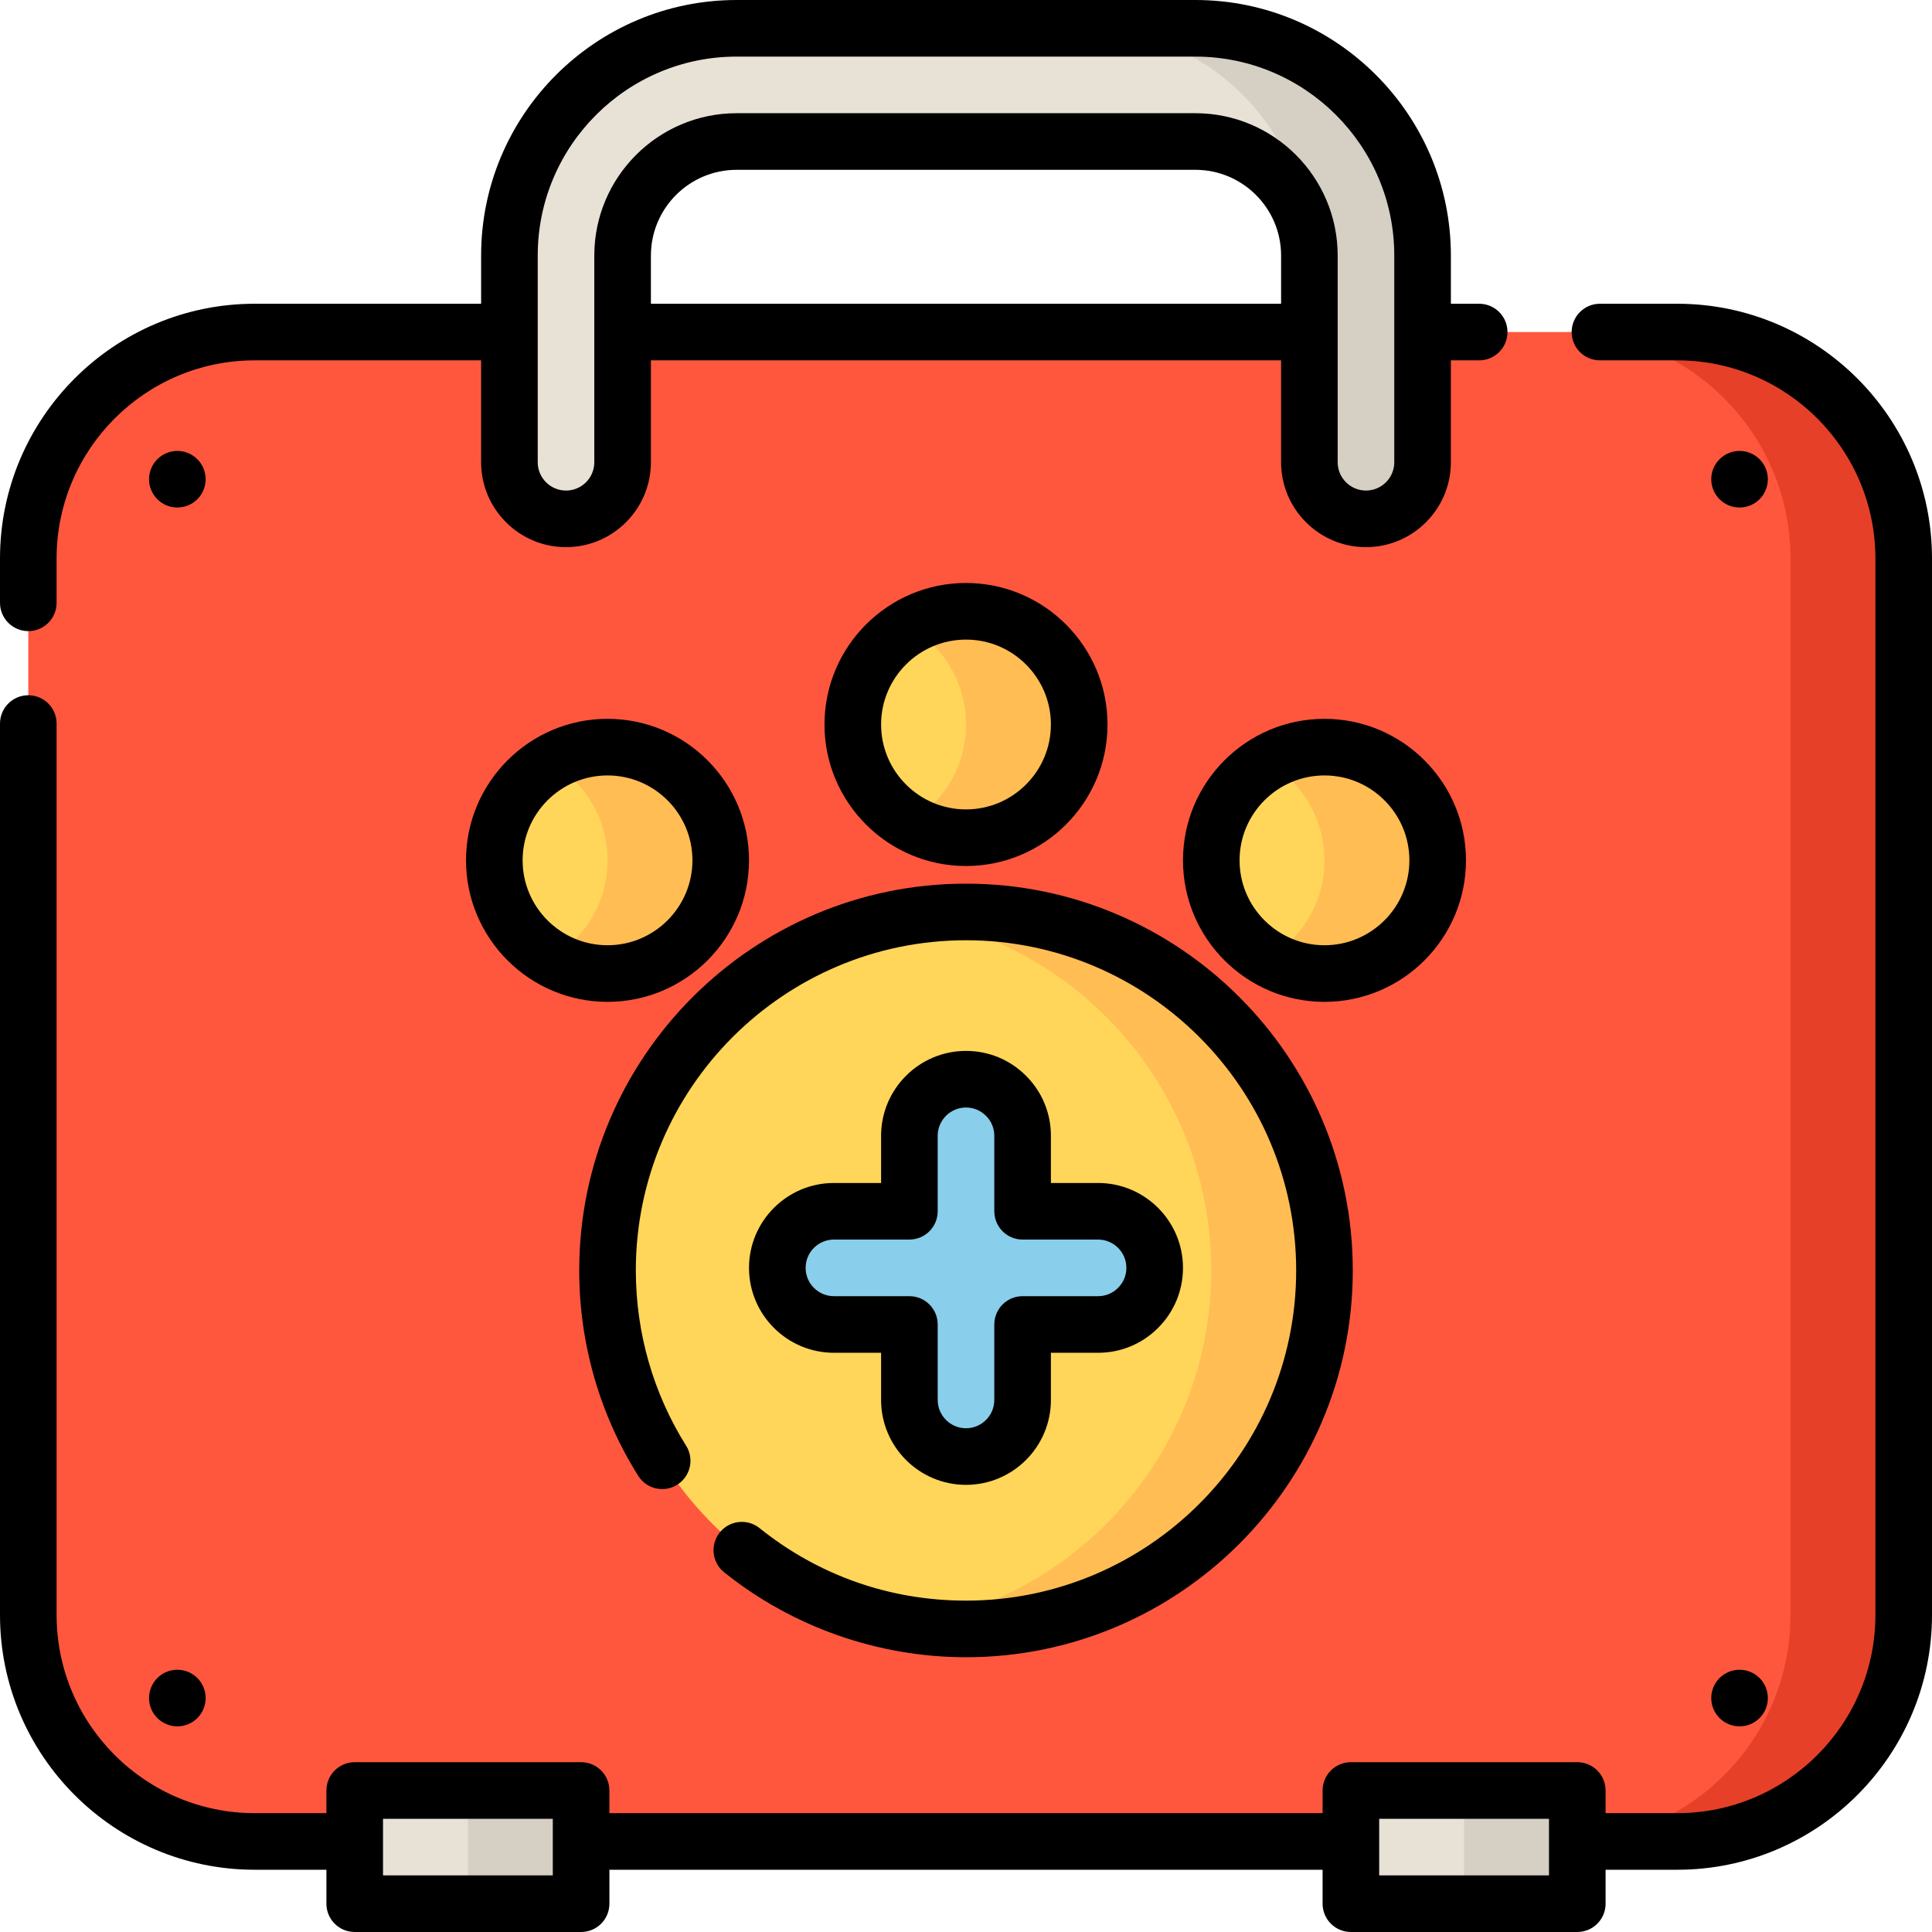
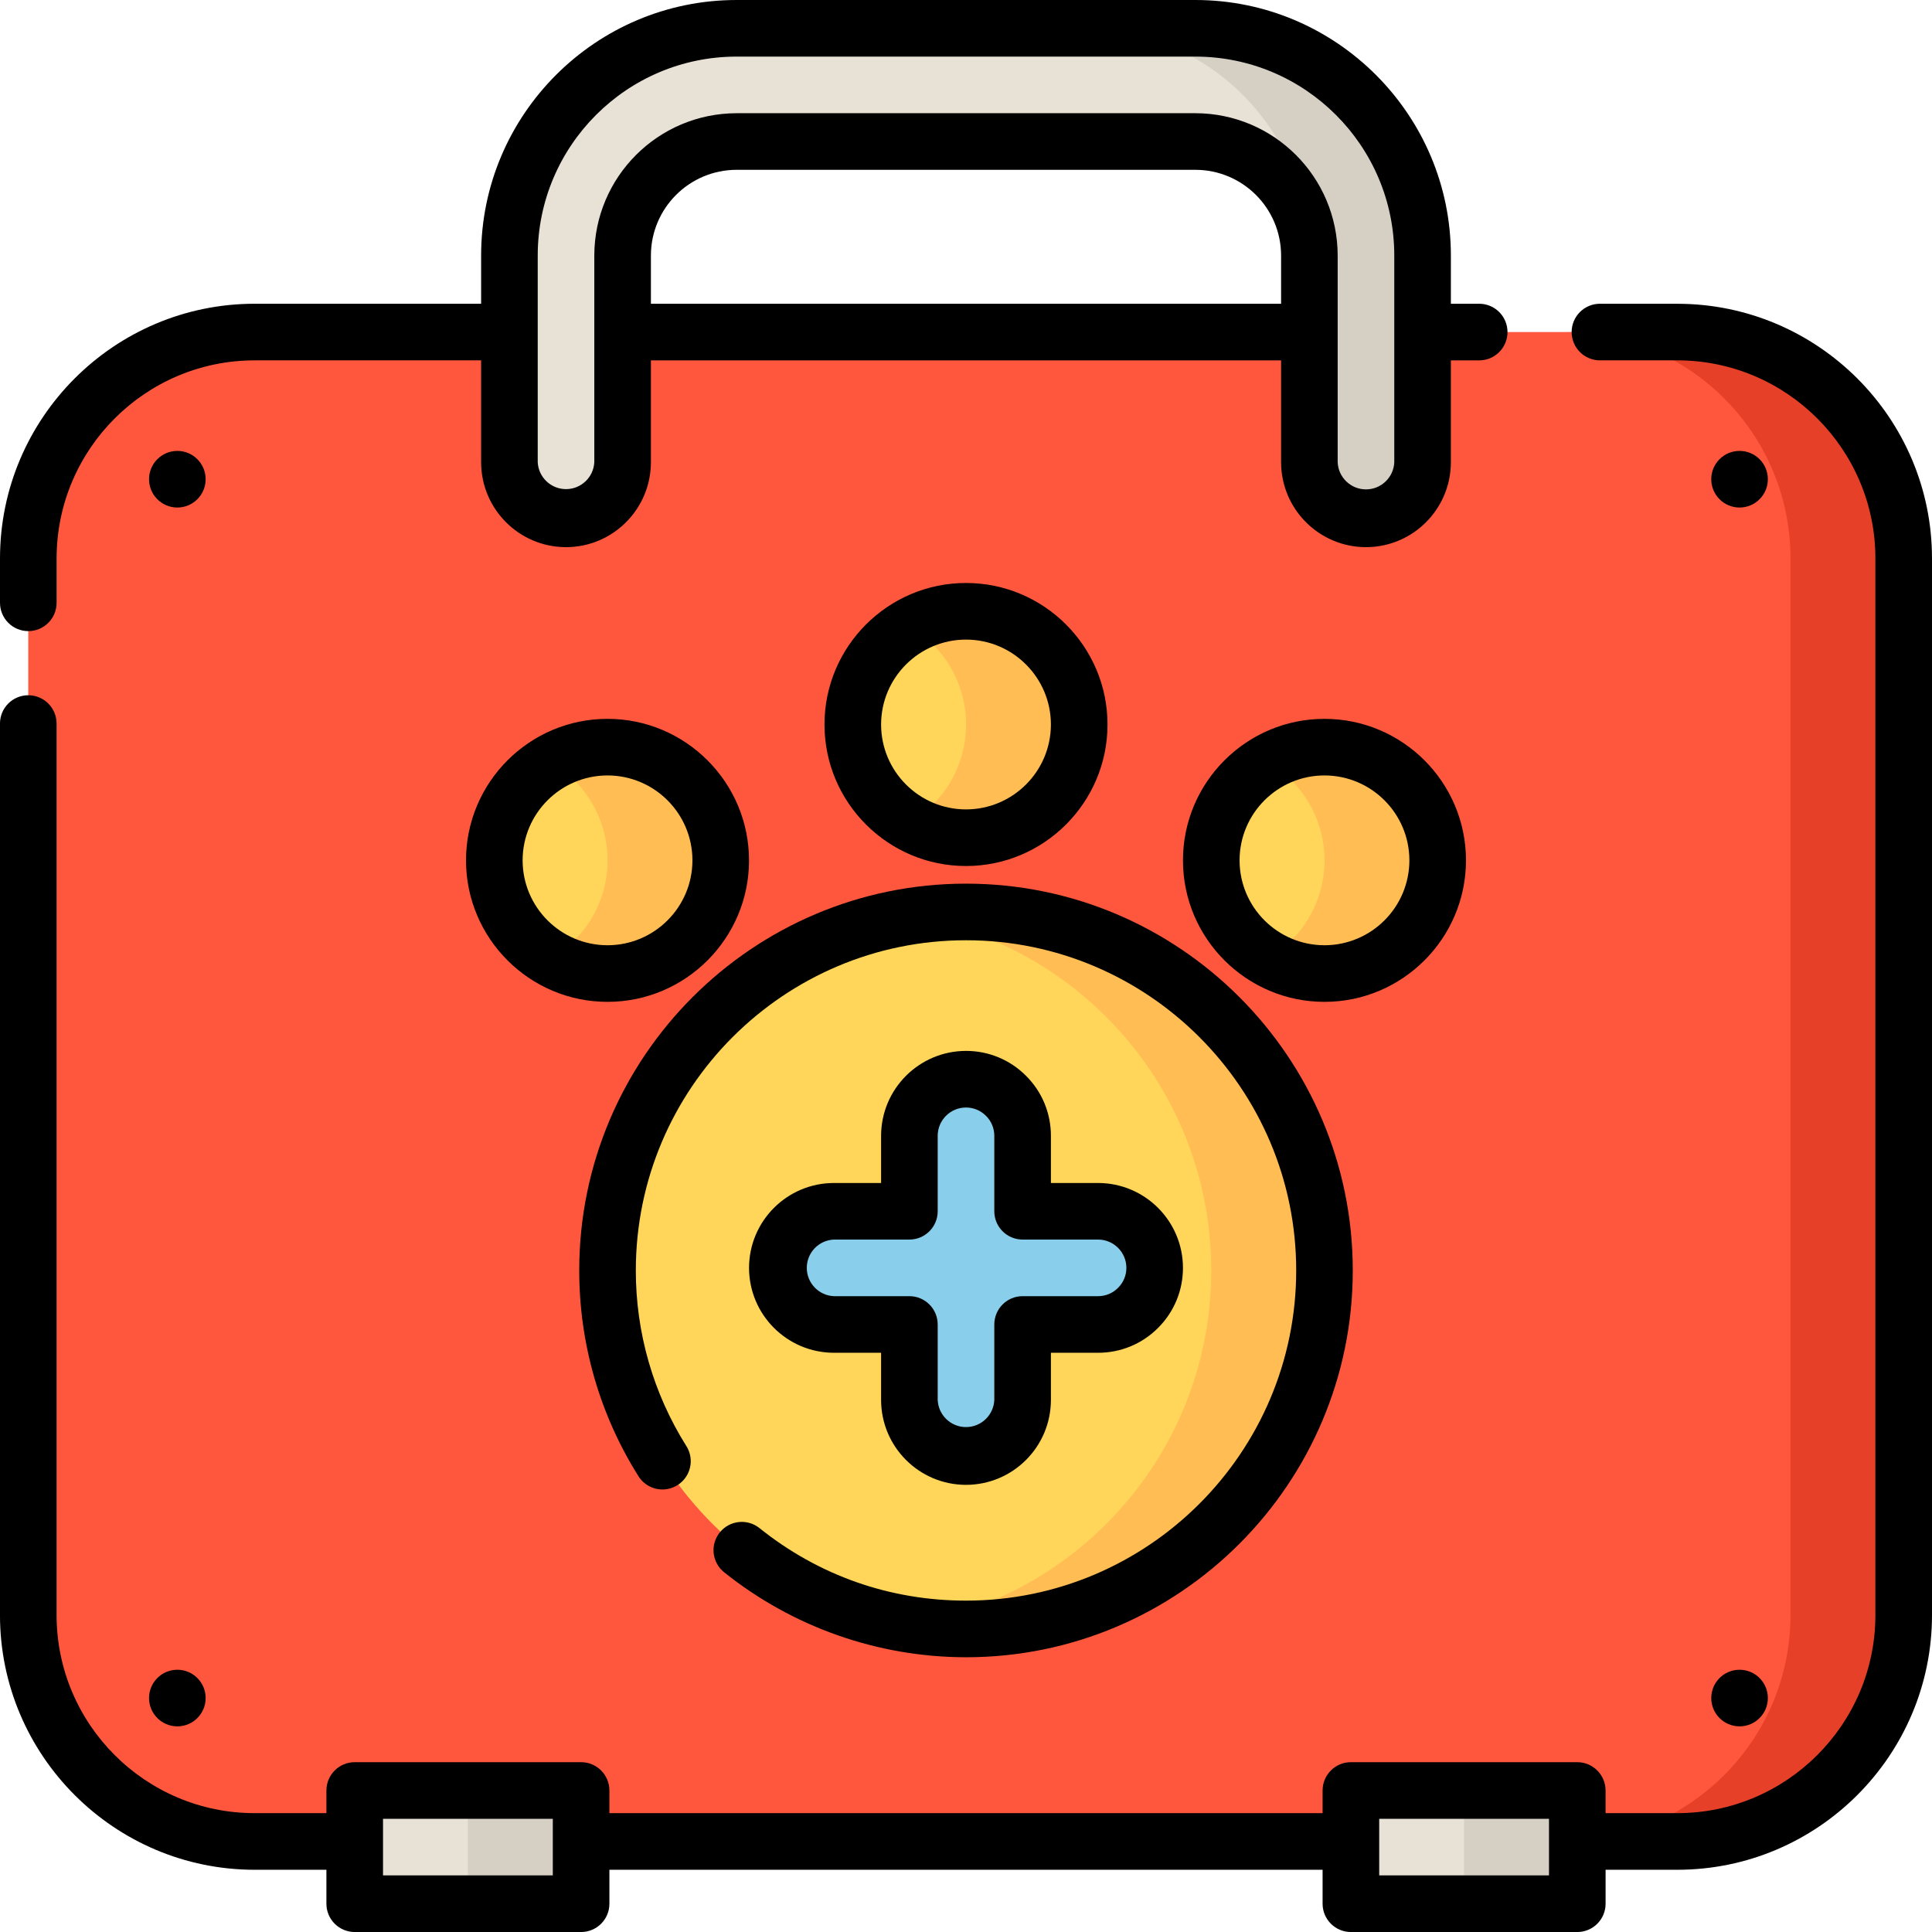
- <svg xmlns="http://www.w3.org/2000/svg" width="77" height="77" viewBox="0 0 77 77" fill="none">
-   <path d="M66.849 73.391H10.151C5.168 73.391 1.128 69.351 1.128 64.367V22.258C1.128 17.274 5.168 13.234 10.151 13.234H66.849C71.832 13.234 75.872 17.274 75.872 22.258V64.367C75.872 69.351 71.832 73.391 66.849 73.391Z" fill="#FF573D" />
-   <path d="M66.849 13.234H62.337C67.32 13.234 71.36 17.274 71.36 22.258V64.367C71.36 69.351 67.32 73.391 62.337 73.391H66.849C71.832 73.391 75.872 69.351 75.872 64.367V22.258C75.872 17.274 71.832 13.234 66.849 13.234Z" fill="#E64028" />
-   <path d="M52.787 50.633C52.787 58.524 46.391 64.921 38.5 64.921C30.609 64.921 24.213 58.524 24.213 50.633C24.213 42.743 30.609 36.346 38.5 36.346C46.391 36.346 52.787 42.743 52.787 50.633Z" fill="#FFD659" />
-   <path d="M38.5 36.346C37.732 36.346 36.979 36.408 36.244 36.524C43.063 37.606 48.275 43.51 48.275 50.633C48.275 57.756 43.063 63.661 36.244 64.743C36.979 64.859 37.732 64.921 38.5 64.921C46.391 64.921 52.787 58.524 52.787 50.633C52.787 42.743 46.391 36.346 38.5 36.346Z" fill="#FFBD54" />
-   <path d="M28.725 34.289C28.725 36.781 26.705 38.801 24.213 38.801C21.721 38.801 19.701 36.781 19.701 34.289C19.701 31.797 21.721 29.777 24.213 29.777C26.705 29.777 28.725 31.797 28.725 34.289Z" fill="#FFD659" />
-   <path d="M57.299 34.289C57.299 36.781 55.279 38.801 52.787 38.801C50.295 38.801 48.275 36.781 48.275 34.289C48.275 31.797 50.295 29.777 52.787 29.777C55.279 29.777 57.299 31.797 57.299 34.289Z" fill="#FFD659" />
-   <path d="M43.012 28.875C43.012 31.367 40.992 33.387 38.5 33.387C36.008 33.387 33.988 31.367 33.988 28.875C33.988 26.383 36.008 24.363 38.5 24.363C40.992 24.363 43.012 26.383 43.012 28.875Z" fill="#FFD659" />
-   <path d="M24.213 29.777C23.391 29.777 22.621 29.998 21.957 30.382C23.305 31.163 24.213 32.62 24.213 34.289C24.213 35.959 23.305 37.416 21.957 38.196C22.621 38.58 23.391 38.801 24.213 38.801C26.705 38.801 28.725 36.781 28.725 34.289C28.725 31.797 26.705 29.777 24.213 29.777Z" fill="#FFBD54" />
-   <path d="M52.787 29.777C51.965 29.777 51.195 29.998 50.531 30.382C51.88 31.163 52.787 32.62 52.787 34.289C52.787 35.959 51.88 37.416 50.531 38.196C51.195 38.58 51.965 38.801 52.787 38.801C55.279 38.801 57.299 36.781 57.299 34.289C57.299 31.797 55.279 29.777 52.787 29.777Z" fill="#FFBD54" />
-   <path d="M38.5 24.363C37.678 24.363 36.908 24.584 36.244 24.968C37.592 25.748 38.5 27.205 38.5 28.875C38.5 30.545 37.592 32.002 36.244 32.782C36.908 33.166 37.678 33.387 38.5 33.387C40.992 33.387 43.012 31.367 43.012 28.875C43.012 26.383 40.992 24.363 38.5 24.363Z" fill="#FFBD54" />
-   <path d="M46.02 50.531C46.02 51.154 45.767 51.718 45.358 52.126C44.95 52.535 44.386 52.787 43.764 52.787H40.756V55.795C40.756 57.04 39.745 58.051 38.5 58.051C37.255 58.051 36.244 57.04 36.244 55.795V52.787H33.236C31.991 52.787 30.98 51.777 30.98 50.531C30.98 49.286 31.991 48.275 33.236 48.275H36.244V45.268C36.244 44.022 37.255 43.012 38.5 43.012C39.123 43.012 39.687 43.264 40.094 43.673C40.503 44.081 40.756 44.645 40.756 45.268V48.275H43.764C45.009 48.275 46.02 49.286 46.02 50.531Z" fill="#89CEEA" />
-   <path d="M56.697 10.184V18.423C56.697 19.669 55.687 20.679 54.441 20.679C53.195 20.679 52.185 19.669 52.185 18.423V10.184C52.185 7.675 50.151 5.64 47.641 5.64H29.359C26.849 5.64 24.814 7.675 24.814 10.184V18.423C24.814 19.669 23.805 20.679 22.559 20.679C21.313 20.679 20.303 19.669 20.303 18.423V10.184C20.303 5.183 24.357 1.128 29.359 1.128H47.641C52.643 1.128 56.697 5.183 56.697 10.184Z" fill="#E8E1D5" />
-   <path d="M47.641 1.128H43.129C48.052 1.128 52.055 5.057 52.18 9.95C52.184 10.028 52.185 10.106 52.185 10.184V18.423C52.185 19.669 53.195 20.679 54.441 20.679C55.687 20.679 56.697 19.669 56.697 18.423V10.184C56.697 5.183 52.642 1.128 47.641 1.128Z" fill="#D6CFC4" />
-   <path d="M14.137 71.36H23.16V75.872H14.137V71.36Z" fill="#E8E1D5" />
-   <path d="M53.84 71.36H62.863V75.872H53.84V71.36Z" fill="#E8E1D5" />
-   <path d="M18.648 71.36H23.16V75.872H18.648V71.36Z" fill="#D6CFC4" />
-   <path d="M58.352 71.36H62.863V75.872H58.352V71.36Z" fill="#D6CFC4" />
-   <path d="M66.849 12.106H63.766C63.143 12.106 62.638 12.612 62.638 13.234C62.638 13.857 63.143 14.362 63.766 14.362H66.849C71.202 14.362 74.744 17.904 74.744 22.258V64.367C74.744 68.721 71.202 72.263 66.849 72.263H63.991V71.36C63.991 70.738 63.486 70.232 62.863 70.232H53.84C53.217 70.232 52.712 70.738 52.712 71.36V72.263H24.288V71.36C24.288 70.738 23.783 70.232 23.16 70.232H14.137C13.514 70.232 13.009 70.738 13.009 71.36V72.263H10.151C5.798 72.263 2.256 68.721 2.256 64.367V28.837C2.256 28.215 1.751 27.709 1.128 27.709C0.505 27.709 0 28.215 0 28.837V64.367C0 69.965 4.554 74.519 10.151 74.519H13.009V75.872C13.009 76.495 13.514 77 14.137 77H23.16C23.783 77 24.288 76.495 24.288 75.872V74.519H52.712V75.872C52.712 76.495 53.217 77 53.84 77H62.863C63.486 77 63.991 76.495 63.991 75.872V74.519H66.849C72.446 74.519 77 69.965 77 64.367V22.258C77 16.66 72.446 12.106 66.849 12.106ZM22.032 74.744H15.265V72.488H22.032V74.744ZM61.735 74.744H54.968V72.488H61.735V74.744Z" fill="black" />
-   <path d="M1.128 25.153C1.751 25.153 2.256 24.648 2.256 24.025V22.258C2.256 17.904 5.798 14.362 10.151 14.362H19.175V18.423C19.175 20.289 20.693 21.807 22.559 21.807C24.424 21.807 25.942 20.289 25.942 18.423V14.362H51.058V18.423C51.058 20.289 52.576 21.807 54.441 21.807C56.307 21.807 57.825 20.289 57.825 18.423V14.362H58.953C59.576 14.362 60.081 13.857 60.081 13.234C60.081 12.612 59.576 12.106 58.953 12.106H57.825V10.184C57.825 4.569 53.257 0 47.641 0H29.359C23.744 0 19.175 4.569 19.175 10.184V12.106H10.151C4.554 12.106 0 16.66 0 22.258V24.025C0 24.648 0.505 25.153 1.128 25.153ZM25.942 12.106V10.184C25.942 8.3 27.475 6.768 29.359 6.768H47.641C49.525 6.768 51.058 8.3 51.058 10.184V12.106H25.942ZM21.431 10.184C21.431 5.812 24.987 2.256 29.359 2.256H47.641C52.013 2.256 55.569 5.812 55.569 10.184V18.423C55.569 19.045 55.063 19.551 54.441 19.551C53.819 19.551 53.313 19.045 53.313 18.423V10.184C53.313 7.057 50.769 4.512 47.641 4.512H29.359C26.231 4.512 23.686 7.057 23.686 10.184V18.423C23.686 19.045 23.181 19.551 22.559 19.551C21.936 19.551 21.431 19.045 21.431 18.423V10.184Z" fill="black" />
-   <path d="M28.685 61.077C28.296 61.563 28.373 62.272 28.859 62.662C31.58 64.846 35.004 66.049 38.5 66.049C47 66.049 53.915 59.133 53.915 50.633C53.915 42.133 47 35.218 38.5 35.218C30 35.218 23.085 42.133 23.085 50.633C23.085 53.539 23.898 56.369 25.436 58.819C25.767 59.347 26.463 59.506 26.991 59.175C27.518 58.843 27.677 58.147 27.346 57.62C26.034 55.53 25.341 53.114 25.341 50.633C25.341 43.377 31.244 37.474 38.5 37.474C45.756 37.474 51.659 43.377 51.659 50.633C51.659 57.889 45.756 63.793 38.5 63.793C35.472 63.793 32.627 62.793 30.271 60.903C29.785 60.513 29.075 60.591 28.685 61.077Z" fill="black" />
-   <path d="M29.852 34.289C29.852 31.179 27.323 28.649 24.213 28.649C21.103 28.649 18.573 31.179 18.573 34.289C18.573 37.399 21.103 39.929 24.213 39.929C27.323 39.929 29.852 37.399 29.852 34.289ZM24.213 37.673C22.347 37.673 20.829 36.155 20.829 34.289C20.829 32.423 22.347 30.905 24.213 30.905C26.079 30.905 27.597 32.423 27.597 34.289C27.597 36.155 26.079 37.673 24.213 37.673Z" fill="black" />
-   <path d="M58.427 34.289C58.427 31.179 55.897 28.649 52.787 28.649C49.677 28.649 47.148 31.179 47.148 34.289C47.148 37.399 49.677 39.929 52.787 39.929C55.897 39.929 58.427 37.399 58.427 34.289ZM52.787 37.673C50.921 37.673 49.403 36.155 49.403 34.289C49.403 32.423 50.921 30.905 52.787 30.905C54.653 30.905 56.171 32.423 56.171 34.289C56.171 36.155 54.653 37.673 52.787 37.673Z" fill="black" />
-   <path d="M44.14 28.875C44.14 25.765 41.61 23.235 38.5 23.235C35.39 23.235 32.86 25.765 32.86 28.875C32.86 31.985 35.39 34.515 38.5 34.515C41.61 34.515 44.14 31.985 44.14 28.875ZM35.116 28.875C35.116 27.009 36.634 25.491 38.5 25.491C40.366 25.491 41.884 27.009 41.884 28.875C41.884 30.741 40.366 32.259 38.5 32.259C36.634 32.259 35.116 30.741 35.116 28.875Z" fill="black" />
-   <path d="M40.893 42.877C40.255 42.237 39.405 41.884 38.5 41.884C36.634 41.884 35.116 43.402 35.116 45.268V47.148H33.236C31.37 47.148 29.852 48.666 29.852 50.531C29.852 52.397 31.37 53.915 33.236 53.915H35.116V55.795C35.116 57.661 36.634 59.179 38.5 59.179C40.366 59.179 41.884 57.661 41.884 55.795V53.915H43.764C44.668 53.915 45.518 53.562 46.154 52.925C46.794 52.286 47.148 51.436 47.148 50.531C47.148 48.666 45.63 47.148 43.764 47.148H41.884V45.268C41.884 44.363 41.531 43.513 40.893 42.877ZM43.764 49.403C44.386 49.403 44.892 49.909 44.892 50.531C44.892 50.832 44.775 51.115 44.559 51.329C44.347 51.542 44.065 51.659 43.764 51.659H40.756C40.133 51.659 39.628 52.164 39.628 52.787V55.795C39.628 56.417 39.122 56.923 38.5 56.923C37.878 56.923 37.372 56.417 37.372 55.795V52.787C37.372 52.164 36.867 51.659 36.244 51.659H33.236C32.614 51.659 32.108 51.153 32.108 50.531C32.108 49.909 32.614 49.403 33.236 49.403H36.244C36.867 49.403 37.372 48.898 37.372 48.275V45.268C37.372 44.645 37.878 44.14 38.5 44.14C38.801 44.14 39.083 44.257 39.298 44.473C39.511 44.684 39.628 44.967 39.628 45.268V48.275C39.628 48.898 40.133 49.403 40.756 49.403H43.764Z" fill="black" />
-   <path d="M8.196 19.1C8.196 19.722 7.691 20.227 7.068 20.227C6.446 20.227 5.94 19.722 5.94 19.1C5.94 18.477 6.446 17.972 7.068 17.972C7.691 17.972 8.196 18.477 8.196 19.1Z" fill="black" />
-   <path d="M70.458 19.1C70.458 19.722 69.953 20.227 69.33 20.227C68.707 20.227 68.202 19.722 68.202 19.1C68.202 18.477 68.707 17.972 69.33 17.972C69.953 17.972 70.458 18.477 70.458 19.1Z" fill="black" />
-   <path d="M8.196 67.676C8.196 68.299 7.691 68.804 7.068 68.804C6.446 68.804 5.94 68.299 5.94 67.676C5.94 67.053 6.446 66.548 7.068 66.548C7.691 66.548 8.196 67.053 8.196 67.676Z" fill="black" />
-   <path d="M70.458 67.676C70.458 68.299 69.953 68.804 69.33 68.804C68.707 68.804 68.202 68.299 68.202 67.676C68.202 67.053 68.707 66.548 69.33 66.548C69.953 66.548 70.458 67.053 70.458 67.676Z" fill="black" />
+ <svg xmlns="http://www.w3.org/2000/svg" width="77" height="77" fill="none">
+   <path d="M66.849 73.39H10.15a9.024 9.024 0 01-9.023-9.023v-42.11a9.024 9.024 0 019.023-9.023H66.85a9.024 9.024 0 019.023 9.024v42.11a9.024 9.024 0 01-9.023 9.023z" fill="#FF573D" />
+   <path d="M66.849 13.234h-4.512a9.024 9.024 0 019.023 9.024v42.11a9.024 9.024 0 01-9.023 9.023h4.512a9.024 9.024 0 009.023-9.024v-42.11a9.024 9.024 0 00-9.023-9.023z" fill="#E64028" />
+   <path d="M52.787 50.633c0 7.891-6.396 14.288-14.287 14.288-7.89 0-14.287-6.397-14.287-14.288 0-7.89 6.396-14.287 14.287-14.287 7.89 0 14.287 6.397 14.287 14.287z" fill="#FFD659" />
+   <path d="M38.5 36.346c-.768 0-1.52.062-2.256.178 6.819 1.082 12.031 6.986 12.031 14.11 0 7.122-5.212 13.027-12.03 14.109.734.116 1.487.178 2.255.178 7.89 0 14.287-6.397 14.287-14.288 0-7.89-6.396-14.287-14.287-14.287z" fill="#FFBD54" />
+   <path d="M28.725 34.29a4.511 4.511 0 11-9.023 0 4.511 4.511 0 019.023 0zM57.299 34.29a4.511 4.511 0 11-9.023 0 4.511 4.511 0 019.023 0zM43.012 28.875a4.511 4.511 0 11-9.023 0 4.511 4.511 0 019.023 0z" fill="#FFD659" />
+   <path d="M24.213 29.777a4.49 4.49 0 00-2.256.605 4.509 4.509 0 010 7.814 4.511 4.511 0 102.256-8.418zM52.787 29.777a4.49 4.49 0 00-2.256.605 4.509 4.509 0 010 7.814 4.511 4.511 0 102.256-8.418zM38.5 24.363a4.49 4.49 0 00-2.256.605 4.508 4.508 0 010 7.814 4.511 4.511 0 102.256-8.418z" fill="#FFBD54" />
+   <path d="M46.02 50.531c0 .623-.253 1.187-.662 1.595a2.244 2.244 0 01-1.594.661h-3.008v3.008a2.257 2.257 0 01-4.512 0v-3.008h-3.008a2.256 2.256 0 010-4.512h3.008v-3.007a2.257 2.257 0 014.512 0v3.007h3.008a2.256 2.256 0 012.255 2.256z" fill="#89CEEA" />
+   <path d="M56.697 10.184v8.239a2.256 2.256 0 11-4.512 0v-8.239a4.545 4.545 0 00-4.544-4.544H29.359a4.545 4.545 0 00-4.545 4.544v8.239a2.256 2.256 0 11-4.511 0v-8.239a9.056 9.056 0 019.056-9.056h18.282a9.056 9.056 0 019.056 9.056z" fill="#E8E1D5" />
+   <path d="M47.64 1.128h-4.51c4.922 0 8.925 3.93 9.05 8.822.004.078.005.156.005.234v8.239a2.256 2.256 0 104.512 0v-8.239a9.056 9.056 0 00-9.056-9.056z" fill="#D6CFC4" />
+   <path d="M14.137 71.36h9.023v4.512h-9.023V71.36zM53.84 71.36h9.023v4.512H53.84V71.36z" fill="#E8E1D5" />
+   <path d="M18.648 71.36h4.512v4.512h-4.512V71.36zM58.352 71.36h4.511v4.512h-4.511V71.36z" fill="#D6CFC4" />
+   <path d="M66.849 12.106h-3.083a1.128 1.128 0 000 2.256h3.083c4.353 0 7.895 3.542 7.895 7.896v42.11c0 4.353-3.542 7.895-7.895 7.895H63.99v-.903c0-.622-.505-1.128-1.128-1.128H53.84c-.623 0-1.128.506-1.128 1.128v.903H24.288v-.903c0-.622-.505-1.128-1.128-1.128h-9.023c-.623 0-1.128.506-1.128 1.128v.903H10.15c-4.353 0-7.895-3.542-7.895-7.896v-35.53a1.128 1.128 0 00-2.256 0v35.53C0 69.964 4.554 74.52 10.151 74.52h2.858v1.353c0 .623.505 1.128 1.128 1.128h9.023c.623 0 1.128-.505 1.128-1.128V74.52h28.424v1.353c0 .623.505 1.128 1.128 1.128h9.023c.623 0 1.128-.505 1.128-1.128V74.52h2.858C72.446 74.519 77 69.964 77 64.367v-42.11c0-5.597-4.554-10.15-10.151-10.15zM22.032 74.744h-6.767v-2.256h6.767v2.256zm39.703 0h-6.767v-2.256h6.767v2.256z" fill="#000" />
+   <path d="M1.128 25.153c.623 0 1.128-.505 1.128-1.128v-1.767c0-4.354 3.542-7.896 7.895-7.896h9.024v4.06a3.388 3.388 0 003.384 3.385 3.388 3.388 0 003.383-3.384v-4.06h25.116v4.06a3.388 3.388 0 003.383 3.384 3.388 3.388 0 003.384-3.384v-4.06h1.128a1.128 1.128 0 000-2.257h-1.128v-1.922C57.825 4.57 53.256 0 47.641 0H29.359c-5.616 0-10.184 4.569-10.184 10.184v1.922H10.15C4.554 12.106 0 16.66 0 22.258v1.767c0 .623.505 1.128 1.128 1.128zm24.814-13.047v-1.922a3.42 3.42 0 013.417-3.416h18.282a3.42 3.42 0 013.417 3.416v1.922H25.942zm-4.511-1.922c0-4.372 3.556-7.928 7.928-7.928h18.282c4.372 0 7.928 3.556 7.928 7.928v8.239a1.129 1.129 0 01-2.256 0v-8.239a5.68 5.68 0 00-5.672-5.672H29.359a5.68 5.68 0 00-5.673 5.672v8.239a1.129 1.129 0 01-2.255 0v-8.239zM28.685 61.077a1.128 1.128 0 00.174 1.585A15.456 15.456 0 0038.5 66.05c8.5 0 15.415-6.916 15.415-15.416S47 35.218 38.5 35.218s-15.415 6.915-15.415 15.415c0 2.906.813 5.736 2.351 8.186a1.128 1.128 0 101.91-1.2 13.116 13.116 0 01-2.005-6.986c0-7.256 5.903-13.159 13.159-13.159 7.256 0 13.16 5.903 13.16 13.16 0 7.255-5.904 13.159-13.16 13.159-3.028 0-5.873-1-8.23-2.89a1.128 1.128 0 00-1.585.174z" fill="#000" />
+   <path d="M29.852 34.29c0-3.111-2.53-5.64-5.64-5.64s-5.639 2.529-5.639 5.64c0 3.11 2.53 5.639 5.64 5.639s5.64-2.53 5.64-5.64zm-5.64 3.383a3.388 3.388 0 01-3.383-3.384 3.388 3.388 0 013.384-3.384 3.388 3.388 0 013.384 3.384 3.388 3.388 0 01-3.384 3.384zM58.427 34.29c0-3.111-2.53-5.64-5.64-5.64s-5.64 2.529-5.64 5.64c0 3.11 2.53 5.639 5.64 5.639s5.64-2.53 5.64-5.64zm-5.64 3.383a3.388 3.388 0 01-3.384-3.384 3.388 3.388 0 013.384-3.384 3.388 3.388 0 013.384 3.384 3.388 3.388 0 01-3.384 3.384zM44.14 28.875c0-3.11-2.53-5.64-5.64-5.64s-5.64 2.53-5.64 5.64 2.53 5.64 5.64 5.64 5.64-2.53 5.64-5.64zm-9.024 0a3.388 3.388 0 013.384-3.384 3.388 3.388 0 013.384 3.384 3.388 3.388 0 01-3.384 3.384 3.388 3.388 0 01-3.384-3.384zM40.893 42.877a3.358 3.358 0 00-2.393-.993 3.388 3.388 0 00-3.384 3.384v1.88h-1.88a3.388 3.388 0 00-3.383 3.383 3.388 3.388 0 003.383 3.384h1.88v1.88a3.388 3.388 0 003.384 3.384 3.388 3.388 0 003.384-3.384v-1.88h1.88c.904 0 1.754-.353 2.39-.99.64-.639.993-1.49.993-2.394a3.388 3.388 0 00-3.383-3.383h-1.88v-1.88c0-.905-.353-1.755-.99-2.39zm2.87 6.526c.623 0 1.129.506 1.129 1.128 0 .301-.117.584-.334.798-.211.213-.493.33-.794.33h-3.008c-.623 0-1.128.505-1.128 1.128v3.008a1.129 1.129 0 01-2.256 0v-3.008c0-.623-.505-1.128-1.128-1.128h-3.008a1.129 1.129 0 010-2.256h3.008c.623 0 1.128-.505 1.128-1.128v-3.007c0-.623.506-1.128 1.128-1.128.3 0 .583.117.798.333.213.211.33.494.33.795v3.007c0 .623.505 1.128 1.128 1.128h3.008zM8.196 19.1a1.128 1.128 0 11-2.256-.001 1.128 1.128 0 012.256 0zM70.458 19.1a1.128 1.128 0 11-2.256-.001 1.128 1.128 0 012.256 0zM8.196 67.676a1.128 1.128 0 11-2.256 0 1.128 1.128 0 012.256 0zM70.458 67.676a1.128 1.128 0 11-2.256 0 1.128 1.128 0 012.256 0z" fill="#000" />
</svg>
